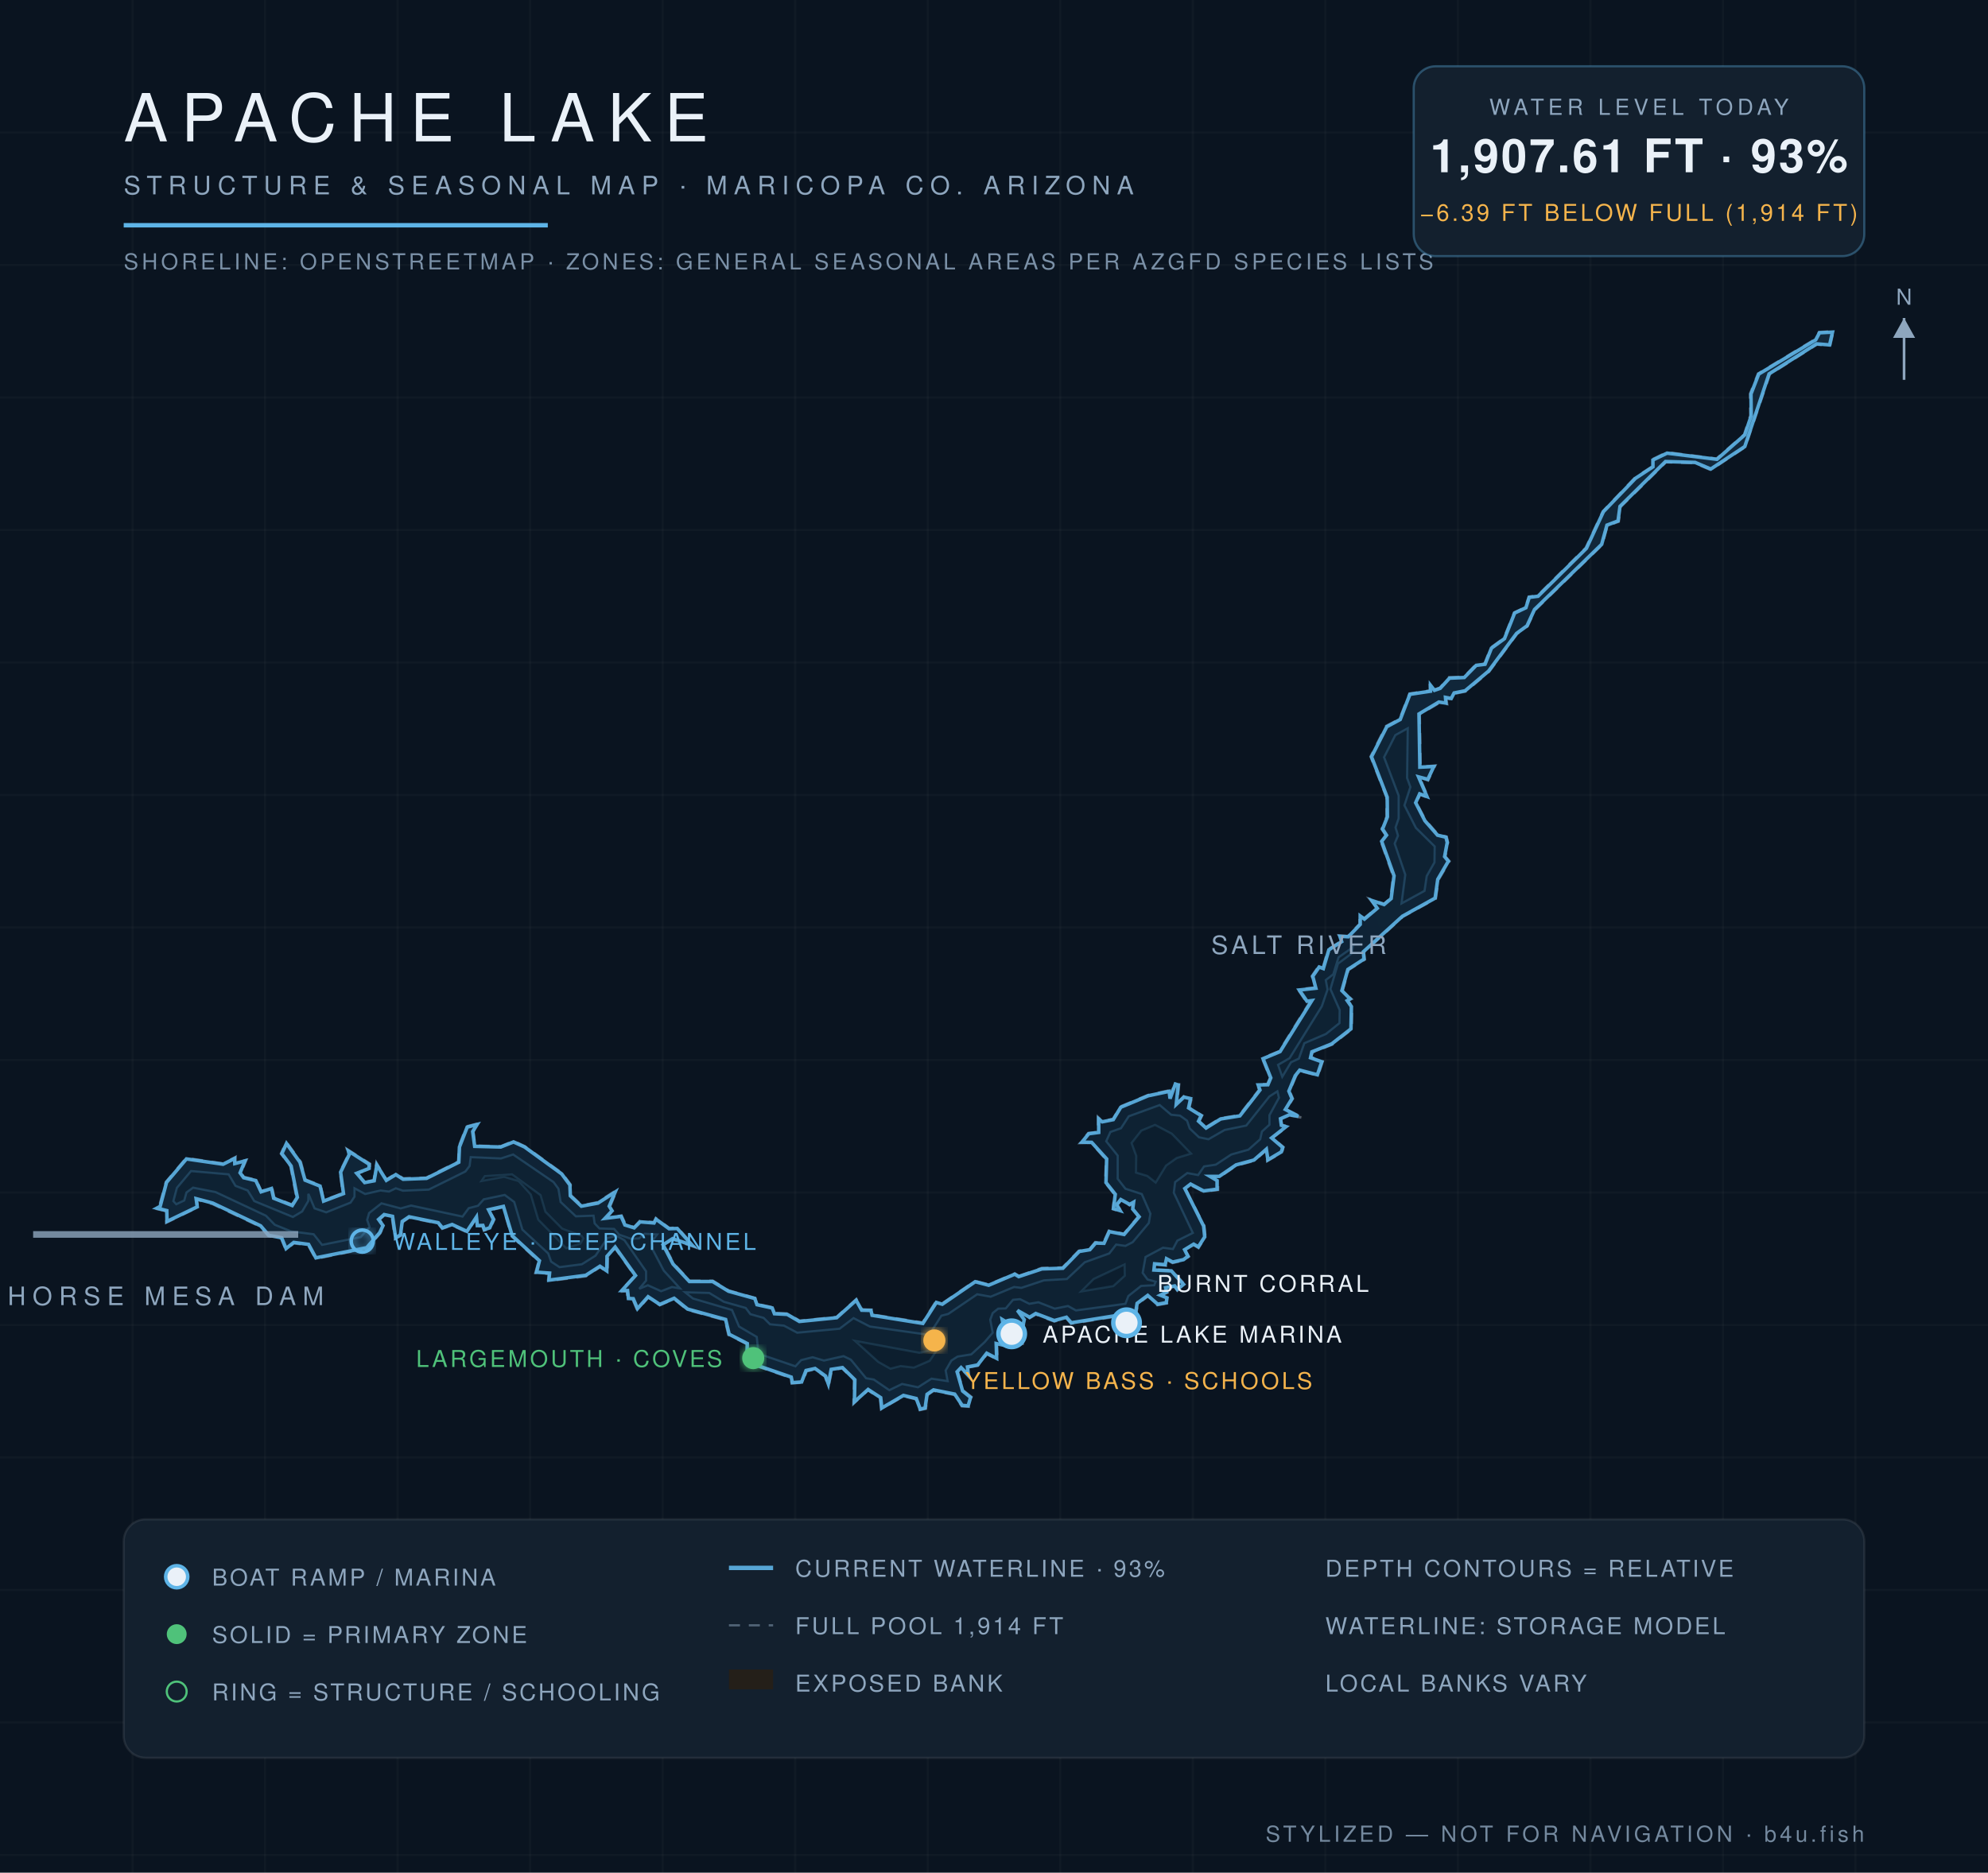
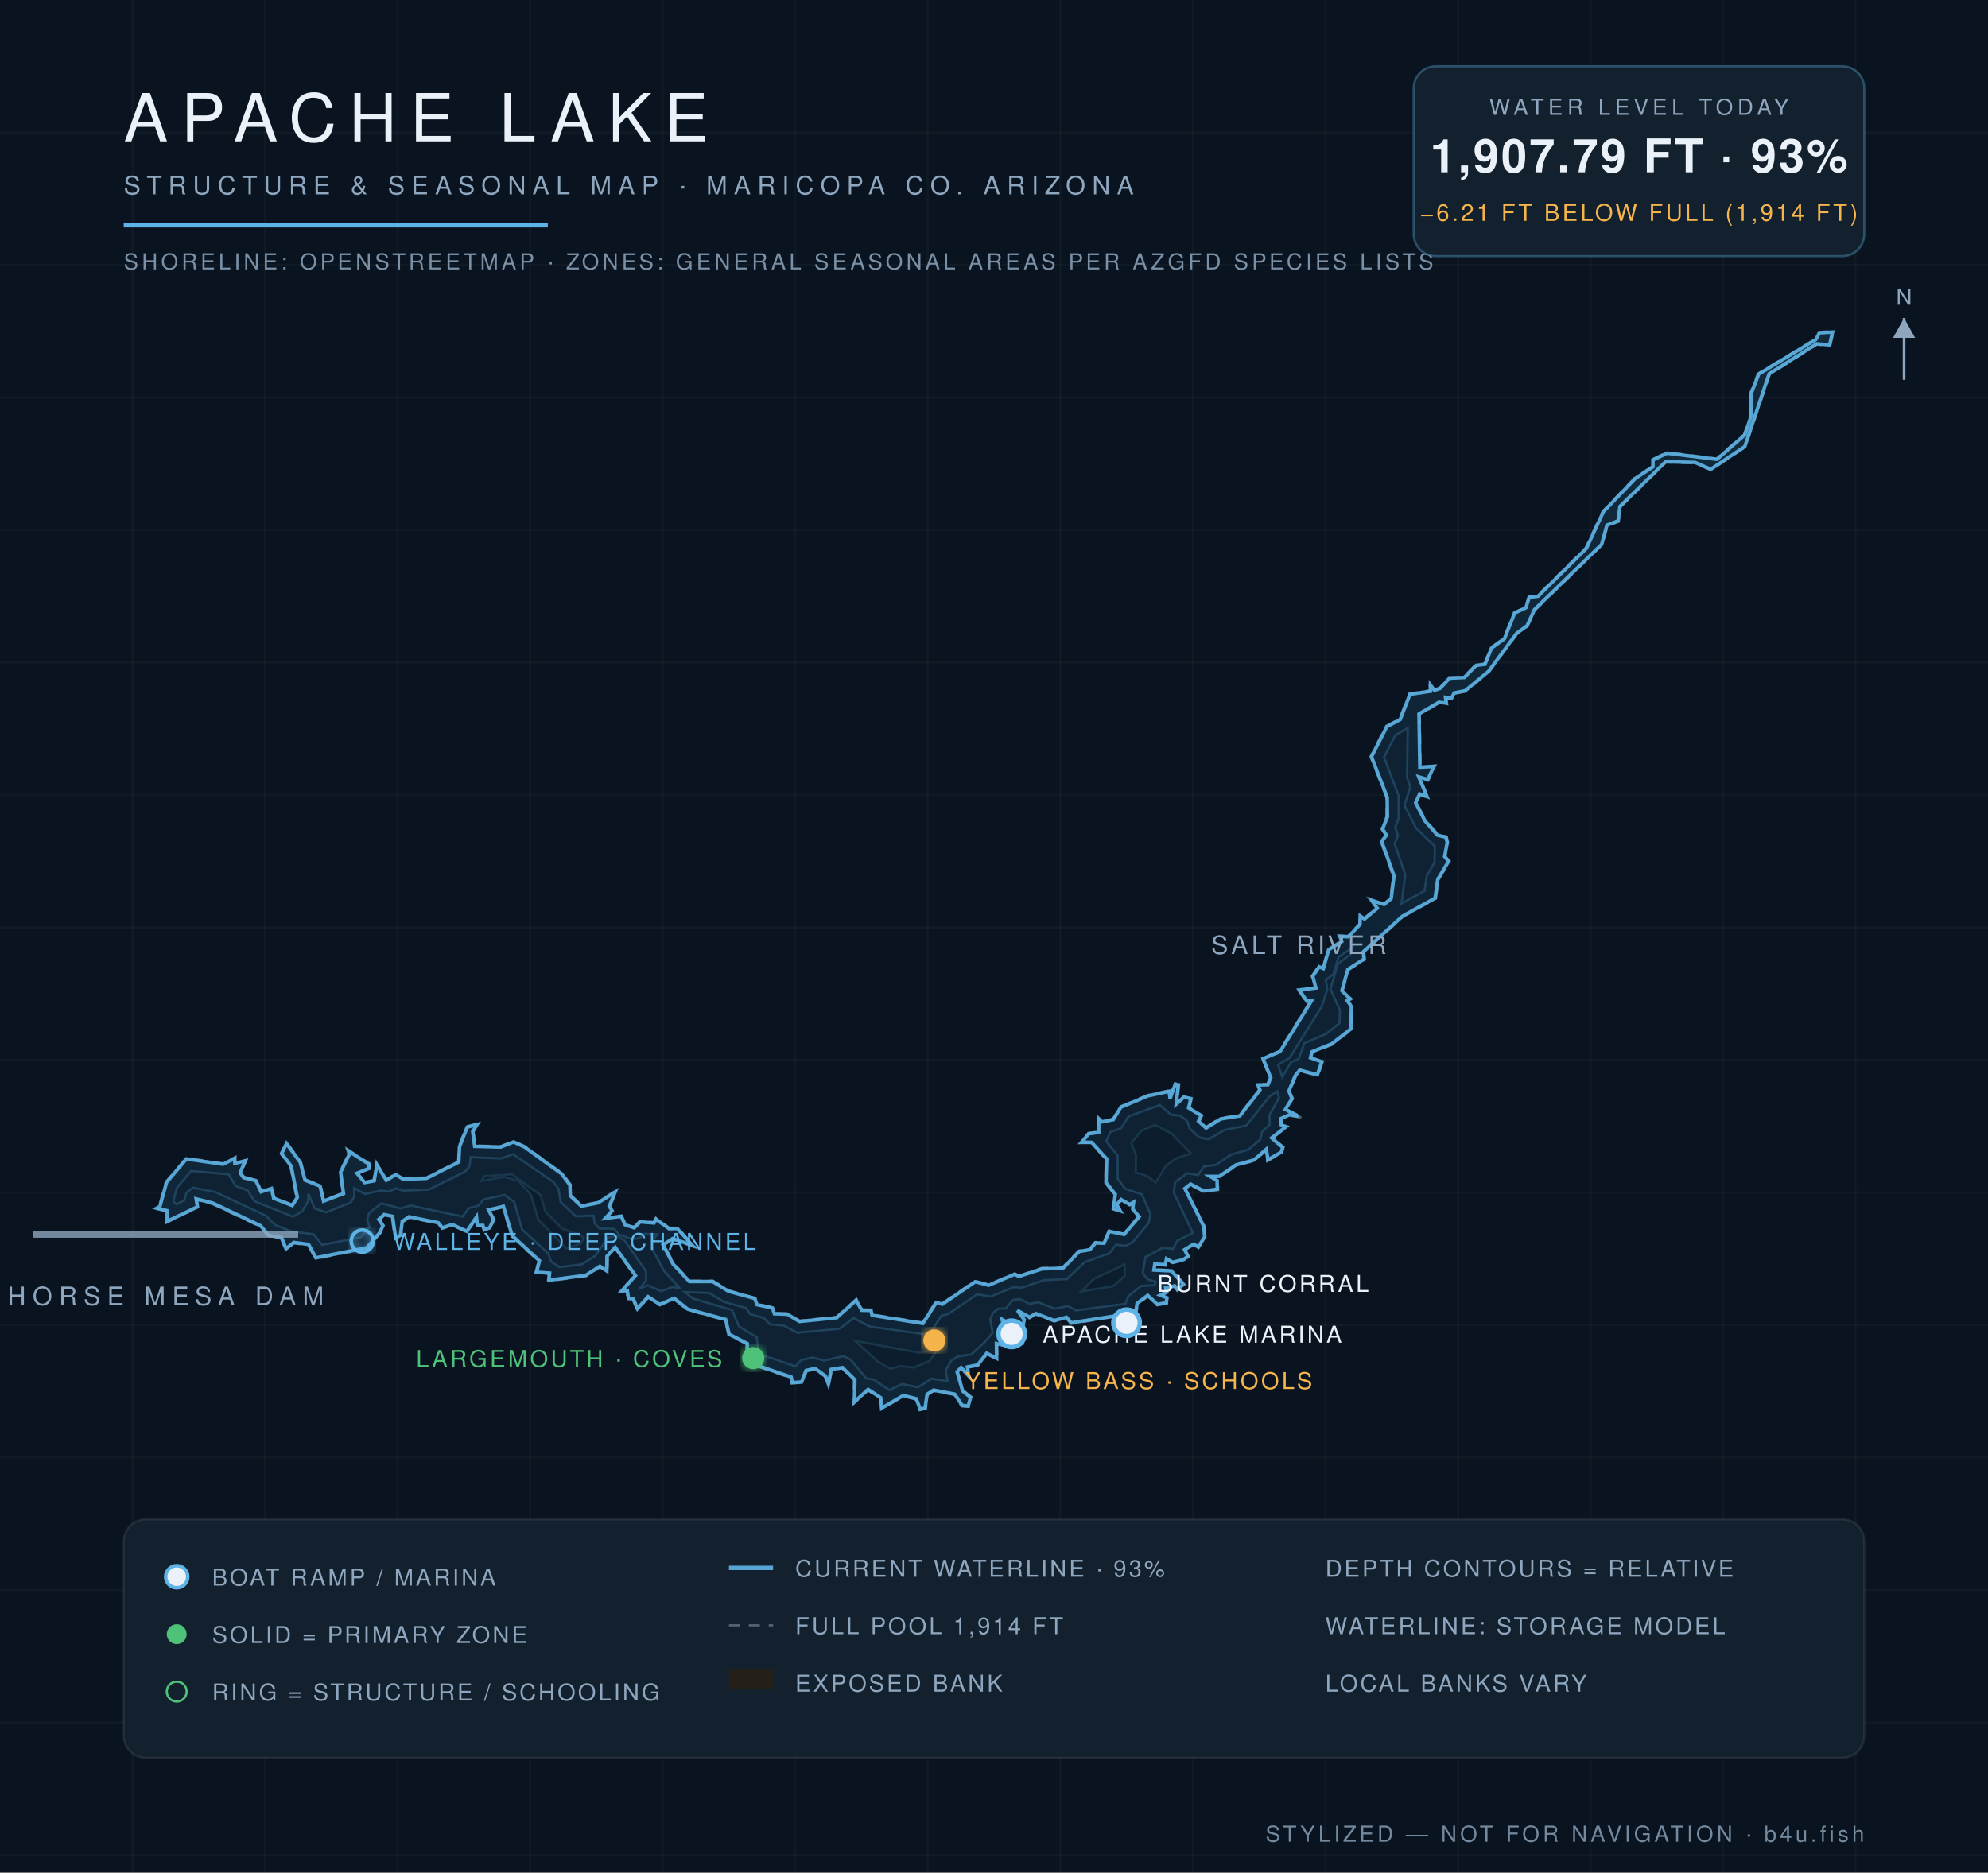
<svg xmlns="http://www.w3.org/2000/svg" viewBox="0 0 900 848" font-family="Helvetica,Arial,sans-serif">
  <defs>
    <radialGradient id="wg" cx="45%" cy="60%" r="80%">
      <stop offset="0%" stop-color="#0c1f31" />
      <stop offset="55%" stop-color="#102639" />
      <stop offset="100%" stop-color="#13293c" />
    </radialGradient>
    <filter id="glow">
      <feGaussianBlur stdDeviation="2.2" result="b" />
      <feMerge>
        <feMergeNode in="b" />
        <feMergeNode in="SourceGraphic" />
      </feMerge>
    </filter>
  </defs>
  <rect width="900" height="848" fill="#0a1420" />
  <g stroke="#ffffff" stroke-opacity="0.025">
    <line x1="60" y1="0" x2="60" y2="848" />
    <line x1="120" y1="0" x2="120" y2="848" />
    <line x1="180" y1="0" x2="180" y2="848" />
    <line x1="240" y1="0" x2="240" y2="848" />
    <line x1="300" y1="0" x2="300" y2="848" />
    <line x1="360" y1="0" x2="360" y2="848" />
    <line x1="420" y1="0" x2="420" y2="848" />
    <line x1="480" y1="0" x2="480" y2="848" />
    <line x1="540" y1="0" x2="540" y2="848" />
    <line x1="600" y1="0" x2="600" y2="848" />
    <line x1="660" y1="0" x2="660" y2="848" />
    <line x1="720" y1="0" x2="720" y2="848" />
    <line x1="780" y1="0" x2="780" y2="848" />
    <line x1="840" y1="0" x2="840" y2="848" />
    <line x1="0" y1="60" x2="900" y2="60" />
    <line x1="0" y1="120" x2="900" y2="120" />
    <line x1="0" y1="180" x2="900" y2="180" />
    <line x1="0" y1="240" x2="900" y2="240" />
    <line x1="0" y1="300" x2="900" y2="300" />
    <line x1="0" y1="360" x2="900" y2="360" />
    <line x1="0" y1="420" x2="900" y2="420" />
    <line x1="0" y1="480" x2="900" y2="480" />
    <line x1="0" y1="540" x2="900" y2="540" />
    <line x1="0" y1="600" x2="900" y2="600" />
    <line x1="0" y1="660" x2="900" y2="660" />
    <line x1="0" y1="720" x2="900" y2="720" />
    <line x1="0" y1="780" x2="900" y2="780" />
    <line x1="0" y1="840" x2="900" y2="840" />
  </g>
  <path d="M 461.3,577.8 L 471.6,574.2 L 481.0,574.0 L 488.4,566.4 L 493.3,565.6 L 495.8,562.5 L 499.6,562.7 L 502.0,557.3 L 508.8,558.7 L 515.4,550.8 L 512.4,547.6 L 513.1,544.7 L 511.4,545.8 L 507.5,543.5 L 505.8,545.6 L 507.9,548.9 L 503.8,547.5 L 504.6,540.9 L 500.4,535.6 L 500.7,525.0 L 494.0,517.5 L 489.0,517.6 L 492.7,513.1 L 497.1,512.6 L 497.1,505.9 L 499.0,507.7 L 503.9,506.7 L 507.2,501.1 L 519.7,495.9 L 529.7,493.7 L 529.5,497.2 L 531.9,490.5 L 533.8,491.0 L 532.8,499.9 L 535.9,496.4 L 539.5,497.3 L 538.4,501.6 L 544.2,505.1 L 543.0,507.6 L 546.0,510.4 L 552.4,506.4 L 561.1,505.0 L 570.1,493.4 L 569.0,491.0 L 573.7,491.0 L 575.0,488.2 L 571.4,479.2 L 579.2,476.0 L 593.5,453.0 L 591.6,453.9 L 587.6,448.0 L 595.5,447.2 L 593.9,442.0 L 597.1,437.4 L 598.8,438.4 L 601.3,429.9 L 607.1,426.2 L 606.1,423.6 L 610.2,423.9 L 615.5,418.4 L 615.5,414.0 L 617.5,415.9 L 623.3,411.1 L 620.1,407.1 L 626.6,409.3 L 629.5,406.8 L 630.7,396.7 L 625.1,380.9 L 627.4,378.2 L 625.5,375.4 L 627.7,369.9 L 627.7,361.0 L 620.5,342.6 L 627.5,328.8 L 633.6,325.6 L 638.1,314.1 L 647.5,312.7 L 647.2,309.1 L 649.5,312.3 L 651.9,311.4 L 656.0,306.7 L 662.8,306.5 L 668.1,301.0 L 672.1,300.5 L 674.9,293.3 L 680.8,289.0 L 685.5,277.4 L 690.6,275.0 L 692.1,270.2 L 696.1,269.7 L 717.9,248.1 L 725.6,231.6 L 740.2,216.3 L 748.1,211.2 L 747.9,208.1 L 754.6,204.8 L 777.1,207.7 L 789.6,196.8 L 792.4,188.2 L 792.3,178.3 L 795.9,169.2 L 821.8,153.6 L 823.5,150.4 L 830.0,150.0 L 828.5,156.6 L 822.5,156.0 L 801.2,169.5 L 790.1,202.4 L 774.5,212.8 L 767.3,209.7 L 754.2,209.3 L 733.7,229.5 L 732.8,236.2 L 727.7,238.0 L 725.4,246.6 L 695.0,276.2 L 691.5,283.6 L 686.8,287.0 L 674.1,304.2 L 663.5,313.1 L 658.5,314.1 L 657.2,316.7 L 654.6,316.1 L 655.1,318.8 L 651.5,318.3 L 642.7,323.5 L 643.1,347.3 L 649.7,346.7 L 646.5,353.4 L 642.6,351.9 L 646.6,361.3 L 642.9,359.8 L 641.2,363.5 L 645.4,371.5 L 651.0,377.9 L 654.9,378.9 L 655.5,381.5 L 654.3,387.9 L 656.2,390.0 L 651.2,398.4 L 650.0,406.9 L 635.1,415.1 L 617.5,431.2 L 617.9,434.5 L 610.5,439.2 L 607.8,448.6 L 611.8,452.4 L 610.2,453.1 L 612.1,455.7 L 611.9,466.1 L 603.1,473.0 L 594.2,476.5 L 593.5,478.7 L 598.8,480.6 L 596.7,487.1 L 588.4,484.9 L 586.7,487.3 L 583.8,494.1 L 585.3,497.5 L 582.3,502.4 L 590.1,506.2 L 583.8,505.1 L 579.9,506.9 L 580.4,509.4 L 582.9,510.1 L 576.0,515.3 L 581.0,519.4 L 580.4,521.9 L 573.7,525.7 L 573.4,520.7 L 567.9,525.6 L 559.7,527.8 L 552.1,533.0 L 547.9,533.0 L 551.4,534.4 L 551.4,538.8 L 544.8,539.6 L 539.1,536.6 L 536.6,538.4 L 545.2,555.1 L 545.7,560.1 L 542.6,565.1 L 540.5,563.8 L 536.5,566.1 L 538.2,569.0 L 536.0,570.7 L 530.8,571.9 L 528.1,570.3 L 527.8,573.1 L 523.0,572.5 L 522.6,574.9 L 530.4,575.2 L 536.3,581.6 L 533.0,584.4 L 531.7,582.6 L 527.9,583.4 L 528.5,585.3 L 525.7,586.5 L 528.7,587.5 L 528.3,590.2 L 523.9,591.0 L 519.8,586.9 L 515.1,590.4 L 514.0,597.2 L 510.1,599.4 L 508.0,595.7 L 484.9,599.4 L 482.7,596.9 L 477.3,598.4 L 468.9,595.2 L 466.1,596.9 L 460.7,593.7 L 464.1,597.5 L 461.4,607.9 L 463.5,608.5 L 459.7,608.7 L 456.4,599.5 L 453.9,597.8 L 456.3,610.0 L 451.3,608.7 L 451.6,615.6 L 446.8,613.2 L 442.7,618.4 L 438.2,619.2 L 438.9,623.8 L 435.0,619.6 L 433.6,621.4 L 436.1,629.7 L 439.8,632.6 L 438.6,637.0 L 435.4,636.8 L 432.1,631.6 L 422.6,629.8 L 420.0,631.6 L 419.1,637.9 L 416.4,638.5 L 414.6,633.6 L 409.0,632.2 L 398.9,638.1 L 398.4,633.1 L 392.9,629.5 L 386.4,635.6 L 386.7,625.0 L 381.3,619.6 L 376.6,620.3 L 375.1,627.9 L 373.5,623.3 L 369.0,620.1 L 365.2,620.9 L 363.1,626.1 L 358.4,626.4 L 358.0,623.9 L 337.7,616.9 L 338.0,608.5 L 329.8,604.5 L 328.2,597.8 L 311.1,593.1 L 305.1,588.2 L 298.7,591.0 L 293.5,587.5 L 288.5,593.3 L 286.4,588.3 L 284.2,588.3 L 283.8,584.6 L 280.7,584.9 L 287.4,577.7 L 278.4,565.1 L 275.2,569.0 L 275.0,576.2 L 271.7,573.7 L 265.3,577.9 L 248.1,580.1 L 248.6,576.8 L 242.4,576.4 L 243.9,571.1 L 231.6,559.8 L 227.8,546.6 L 221.5,548.1 L 223.8,552.2 L 221.9,556.3 L 219.1,557.2 L 218.4,555.2 L 215.8,555.3 L 215.6,551.5 L 211.5,558.0 L 204.6,554.8 L 200.2,556.4 L 198.3,554.0 L 185.2,551.3 L 182.4,553.3 L 181.6,559.5 L 178.8,561.0 L 177.4,551.0 L 174.0,550.3 L 171.8,552.3 L 173.8,554.9 L 172.2,558.4 L 166.2,565.3 L 142.9,570.0 L 139.5,563.8 L 133.0,563.0 L 129.4,566.0 L 127.3,560.8 L 121.5,559.7 L 117.8,555.4 L 96.2,545.2 L 88.9,543.2 L 89.7,546.6 L 75.3,553.6 L 75.2,548.4 L 70.0,547.2 L 72.1,546.2 L 75.1,535.3 L 84.3,524.4 L 101.0,526.9 L 106.6,524.0 L 106.3,526.5 L 111.5,525.3 L 109.0,531.2 L 110.5,533.0 L 116.0,534.3 L 118.3,539.4 L 123.2,537.8 L 124.1,542.3 L 132.2,545.5 L 134.2,542.2 L 131.5,528.1 L 127.2,522.4 L 129.6,517.1 L 136.2,526.2 L 138.3,534.2 L 145.2,536.8 L 146.5,543.6 L 155.2,540.3 L 153.9,530.7 L 157.8,522.7 L 157.1,520.4 L 167.5,527.0 L 167.4,529.3 L 161.9,531.4 L 165.2,535.2 L 169.2,534.5 L 170.4,526.6 L 174.9,534.2 L 179.2,531.5 L 182.5,533.6 L 193.0,533.3 L 207.5,526.0 L 207.7,519.3 L 211.2,510.1 L 216.7,508.7 L 214.3,512.4 L 215.1,518.8 L 226.7,519.1 L 232.5,516.7 L 237.6,519.1 L 254.5,531.3 L 258.3,536.4 L 258.5,541.3 L 263.4,545.9 L 270.6,544.4 L 279.2,538.9 L 276.2,546.3 L 277.6,548.4 L 274.1,551.4 L 281.4,550.5 L 283.2,554.4 L 287.1,555.7 L 289.6,552.9 L 296.0,553.5 L 296.9,551.6 L 303.0,556.1 L 306.7,555.9 L 314.5,564.7 L 304.5,561.2 L 300.5,563.6 L 305.0,572.2 L 312.2,580.0 L 322.7,580.0 L 329.9,584.4 L 341.9,587.8 L 342.9,590.6 L 349.9,592.0 L 350.8,594.6 L 356.5,594.8 L 362.0,598.1 L 378.7,596.4 L 387.7,588.3 L 390.4,593.0 L 394.6,593.1 L 394.9,595.3 L 417.7,598.9 L 423.7,589.4 L 426.5,590.3 L 441.4,580.1 L 447.6,581.7 L 459.4,576.7 L 461.3,577.8 Z" fill="#241f19" fill-opacity="0.9" stroke="#8ea6be" stroke-opacity="0.5" stroke-width="1.2" stroke-dasharray="5 4" />
-   <path d="M 461.2,578.1 L 471.7,574.6 L 481.2,574.3 L 488.6,566.7 L 493.4,565.9 L 496.0,562.9 L 499.8,563.0 L 502.2,557.7 L 508.9,559.0 L 515.7,551.0 L 512.8,547.5 L 513.2,544.4 L 511.4,545.4 L 507.4,543.2 L 505.5,545.6 L 507.1,548.2 L 504.1,547.3 L 504.9,540.8 L 500.7,535.5 L 501.0,524.8 L 494.2,517.3 L 489.8,517.2 L 492.9,513.4 L 497.4,512.8 L 497.4,506.7 L 499.0,508.0 L 504.0,507.0 L 507.4,501.4 L 519.8,496.2 L 529.3,494.2 L 529.7,497.5 L 532.1,490.9 L 533.4,491.3 L 532.5,500.1 L 536.0,496.8 L 539.0,497.5 L 538.1,501.7 L 543.8,505.2 L 542.6,507.7 L 546.0,510.8 L 552.6,506.7 L 561.3,505.3 L 570.4,493.6 L 569.6,491.3 L 574.0,491.2 L 575.3,488.1 L 571.8,479.4 L 579.5,476.2 L 593.9,453.1 L 591.7,453.4 L 588.2,448.3 L 595.7,447.5 L 594.3,442.1 L 597.2,437.9 L 599.1,438.6 L 601.6,430.1 L 607.4,426.4 L 606.6,424.0 L 610.4,424.2 L 615.8,418.6 L 615.8,414.8 L 617.7,416.2 L 623.5,411.3 L 621.1,407.8 L 626.6,409.6 L 629.8,406.9 L 631.1,396.6 L 625.5,381.0 L 627.7,378.2 L 625.9,375.4 L 628.1,369.9 L 628.0,361.0 L 620.9,342.7 L 627.8,329.1 L 633.9,325.8 L 638.3,314.4 L 647.6,313.0 L 647.6,310.3 L 649.4,312.6 L 652.0,311.7 L 656.2,307.1 L 662.9,306.8 L 668.3,301.3 L 672.3,300.8 L 675.2,293.5 L 681.1,289.2 L 685.7,277.6 L 690.8,275.2 L 692.3,270.5 L 696.3,270.0 L 718.2,248.3 L 725.9,231.7 L 740.4,216.6 L 748.3,211.4 L 748.3,208.3 L 754.7,205.2 L 777.3,208.0 L 789.9,196.9 L 792.8,188.3 L 792.7,178.4 L 796.2,169.4 L 822.0,153.9 L 823.7,150.7 L 829.6,150.4 L 828.3,156.2 L 822.4,155.7 L 800.9,169.3 L 789.9,202.2 L 774.5,212.4 L 767.4,209.4 L 754.0,209.0 L 733.4,229.3 L 732.5,235.9 L 727.5,237.8 L 725.1,246.5 L 694.7,276.0 L 691.3,283.4 L 686.6,286.8 L 673.9,303.9 L 663.3,312.8 L 658.3,313.8 L 657.0,316.3 L 654.4,315.8 L 654.6,318.4 L 651.4,317.9 L 642.4,323.3 L 642.8,347.4 L 649.1,347.1 L 646.4,352.9 L 642.2,351.8 L 646.0,360.7 L 642.7,359.5 L 640.9,363.5 L 645.1,371.7 L 650.8,378.2 L 654.6,379.1 L 655.2,381.5 L 654.0,387.9 L 655.7,390.0 L 650.9,398.2 L 649.7,406.7 L 634.9,414.9 L 617.2,431.0 L 617.5,434.3 L 610.2,439.0 L 607.5,448.6 L 611.2,452.3 L 609.9,453.1 L 611.8,455.8 L 611.6,465.9 L 602.9,472.7 L 593.9,476.3 L 593.3,479.0 L 598.4,480.8 L 596.4,486.7 L 588.4,484.6 L 586.4,487.1 L 583.5,494.1 L 584.9,497.5 L 581.9,502.4 L 587.8,505.5 L 583.8,504.8 L 579.7,506.6 L 580.1,509.6 L 582.2,510.2 L 575.7,515.3 L 580.7,519.6 L 580.1,521.6 L 574.0,525.2 L 573.3,520.4 L 567.7,525.3 L 559.6,527.5 L 552.0,532.7 L 547.8,532.7 L 551.0,534.6 L 551.0,538.5 L 544.9,539.3 L 539.0,536.2 L 536.4,538.2 L 544.9,555.2 L 545.4,560.1 L 542.5,564.6 L 540.4,563.4 L 536.3,565.9 L 537.8,568.9 L 535.8,570.4 L 530.9,571.5 L 528.1,570.0 L 527.5,572.7 L 522.7,572.3 L 522.4,575.1 L 530.3,575.5 L 535.8,581.6 L 533.0,583.9 L 531.8,582.3 L 527.7,583.1 L 528.1,585.1 L 525.3,586.5 L 528.3,587.7 L 528.0,589.9 L 524.1,590.6 L 519.6,586.6 L 514.8,590.2 L 513.7,597.0 L 510.2,598.9 L 508.0,595.3 L 485.0,599.0 L 482.8,596.5 L 477.3,598.0 L 468.9,594.8 L 466.1,596.5 L 460.6,593.4 L 463.7,597.6 L 461.4,608.3 L 459.9,608.4 L 456.7,599.3 L 453.7,597.5 L 455.9,609.5 L 451.0,608.4 L 451.2,615.1 L 446.7,612.8 L 442.6,618.1 L 438.0,619.0 L 438.4,622.7 L 435.1,619.3 L 433.3,621.2 L 435.8,629.9 L 439.4,632.8 L 438.3,636.6 L 435.6,636.4 L 432.2,631.3 L 422.6,629.4 L 419.7,631.4 L 418.8,637.6 L 416.6,638.1 L 414.8,633.3 L 409.0,631.9 L 399.2,637.6 L 398.7,632.9 L 393.0,629.2 L 386.8,634.8 L 387.0,624.8 L 381.4,619.3 L 376.3,620.1 L 375.0,626.7 L 373.7,623.1 L 369.0,619.7 L 364.9,620.6 L 362.9,625.8 L 358.7,626.1 L 358.2,623.6 L 338.1,616.7 L 338.3,608.4 L 330.1,604.2 L 328.5,597.5 L 311.3,592.8 L 305.2,587.9 L 298.7,590.7 L 293.4,587.2 L 288.6,592.6 L 286.7,588.1 L 284.5,588.0 L 284.1,584.4 L 281.5,584.4 L 287.7,577.6 L 278.5,564.7 L 274.8,568.9 L 274.7,575.5 L 271.6,573.4 L 265.2,577.5 L 248.5,579.7 L 248.8,576.5 L 242.9,576.1 L 244.2,570.9 L 231.9,559.6 L 227.9,546.3 L 221.2,547.8 L 223.4,552.2 L 221.7,556.0 L 219.3,556.8 L 218.6,554.9 L 216.1,555.0 L 215.7,551.1 L 211.4,557.6 L 204.7,554.5 L 200.3,556.0 L 198.4,553.7 L 185.2,551.0 L 182.1,553.1 L 181.3,559.2 L 179.1,560.5 L 177.7,550.8 L 173.9,550.0 L 171.4,552.2 L 173.4,555.0 L 171.9,558.2 L 166.0,565.0 L 143.0,569.6 L 139.7,563.5 L 133.0,562.6 L 129.5,565.4 L 127.5,560.5 L 121.7,559.4 L 118.0,555.1 L 96.3,544.8 L 88.8,542.8 L 89.3,546.5 L 75.6,553.1 L 75.5,548.2 L 71.0,547.1 L 72.5,546.3 L 75.4,535.4 L 84.4,524.8 L 101.0,527.2 L 106.2,524.6 L 106.3,526.9 L 110.9,525.7 L 108.7,531.1 L 110.3,533.3 L 115.8,534.6 L 118.2,539.7 L 122.9,538.2 L 123.9,542.6 L 132.3,545.9 L 134.6,542.2 L 131.8,528.0 L 127.6,522.4 L 129.7,517.8 L 135.8,526.3 L 138.1,534.4 L 144.9,537.1 L 146.5,543.9 L 155.5,540.5 L 154.2,530.8 L 158.1,522.8 L 157.7,521.2 L 167.1,527.2 L 167.1,529.1 L 161.5,531.3 L 165.1,535.5 L 169.4,534.7 L 170.6,527.6 L 174.9,534.5 L 179.2,531.9 L 182.5,534.0 L 193.1,533.6 L 207.7,526.3 L 208.0,519.4 L 211.5,510.4 L 216.0,509.2 L 214.0,512.4 L 214.9,519.1 L 226.7,519.4 L 232.5,517.1 L 237.5,519.4 L 254.3,531.6 L 258.0,536.6 L 258.2,541.5 L 263.2,546.2 L 270.7,544.8 L 278.5,539.8 L 275.8,546.2 L 277.1,548.3 L 273.9,551.7 L 281.2,550.8 L 282.9,554.7 L 287.1,556.0 L 289.8,553.3 L 296.1,553.8 L 297.0,552.1 L 302.9,556.4 L 306.6,556.3 L 313.4,563.9 L 304.5,560.9 L 300.2,563.7 L 304.7,572.4 L 312.1,580.3 L 322.6,580.3 L 329.8,584.7 L 341.7,588.0 L 342.7,590.8 L 349.6,592.3 L 350.6,594.9 L 356.4,595.2 L 361.9,598.4 L 378.8,596.7 L 387.6,588.8 L 390.1,593.3 L 394.3,593.4 L 394.8,595.6 L 417.8,599.3 L 423.9,589.8 L 426.6,590.6 L 441.5,580.4 L 447.6,582.0 L 459.4,577.0 L 461.2,578.1 Z" fill="url(#wg)" stroke="#5eb4e7" stroke-opacity="0.9" stroke-width="1.6" />
-   <path d="M 79.8,545.3 L 78.5,543.9 L 80.1,537.9 L 86.5,530.3 L 103.5,531.8 L 106.6,537.0 L 112.1,539.1 L 115.1,543.9 L 132.6,551.1 L 136.8,548.6 L 139.6,543.8 L 139.6,540.6 L 142.4,547.2 L 147.7,549.0 L 158.7,544.6 L 160.5,541.9 L 160.5,538.1 L 165.3,540.7 L 172.3,539.1 L 176.1,539.6 L 179.2,538.1 L 182.4,539.2 L 194.1,538.7 L 210.7,530.5 L 212.6,528.0 L 213.1,524.0 L 226.8,524.6 L 232.3,522.8 L 250.6,535.3 L 252.8,538.3 L 253.8,544.3 L 260.7,550.8 L 268.7,550.5 L 269.2,554.0 L 271.4,556.3 L 278.0,556.5 L 280.3,559.1 L 285.7,561.0 L 289.3,560.8 L 291.9,558.7 L 297.5,559.0 L 295.2,562.1 L 295.5,565.9 L 300.5,575.4 L 307.8,583.4 L 304.2,582.8 L 299.3,584.7 L 293.3,582.0 L 289.4,583.6 L 292.5,579.9 L 292.5,575.7 L 282.7,561.6 L 279.1,559.6 L 275.0,560.6 L 269.6,568.6 L 263.4,572.5 L 253.3,573.8 L 249.5,571.3 L 248.2,567.6 L 236.5,556.8 L 232.8,544.3 L 228.5,541.1 L 219.0,543.1 L 216.4,546.0 L 212.2,547.1 L 209.4,550.9 L 186.1,545.9 L 181.4,547.2 L 172.7,544.9 L 167.1,549.3 L 166.2,552.4 L 167.3,555.6 L 163.3,560.2 L 145.8,563.7 L 142.0,558.9 L 131.8,557.6 L 124.4,554.6 L 120.4,550.5 L 97.6,539.8 L 87.4,537.8 L 84.4,540.0 L 83.4,543.6 L 79.8,545.3 Z" fill="#0e2233" stroke="#5eb4e7" stroke-opacity="0.22" stroke-width="1" />
-   <path d="M 310.2,585.2 L 321.1,585.5 L 327.7,589.5 L 337.6,592.3 L 339.7,595.1 L 345.7,596.8 L 348.6,599.7 L 354.9,600.3 L 360.9,603.5 L 380.1,601.7 L 386.4,596.9 L 393.8,600.7 L 419.3,604.3 L 421.9,602.5 L 426.2,595.8 L 429.3,595.0 L 442.4,586.1 L 448.5,587.2 L 459.1,582.8 L 462.4,583.2 L 472.6,579.8 L 483.0,579.2 L 491.1,571.6 L 502.2,567.6 L 505.3,563.6 L 509.5,564.2 L 512.8,562.5 L 520.1,553.8 L 520.8,549.6 L 516.9,540.7 L 509.5,538.3 L 506.0,533.8 L 506.0,523.3 L 500.8,516.8 L 502.7,512.6 L 507.5,510.9 L 511.0,505.5 L 525.0,500.4 L 530.2,504.8 L 534.2,505.2 L 537.4,507.5 L 538.6,511.0 L 542.8,515.0 L 547.1,515.9 L 554.4,511.7 L 564.2,509.7 L 574.7,496.5 L 578.3,494.2 L 579.0,497.1 L 574.7,505.0 L 574.7,509.3 L 571.3,512.4 L 570.5,515.9 L 565.2,520.6 L 557.4,522.8 L 550.4,527.4 L 545.1,528.2 L 542.4,532.1 L 537.5,531.2 L 532.0,535.3 L 531.4,540.1 L 540.0,558.3 L 533.0,561.8 L 531.0,565.6 L 526.5,565.0 L 518.6,569.2 L 517.3,576.4 L 519.5,579.4 L 523.2,580.4 L 522.5,582.0 L 516.6,582.3 L 510.8,586.9 L 509.5,590.4 L 487.1,593.4 L 483.5,591.4 L 477.5,592.6 L 470.1,589.7 L 466.0,590.4 L 461.8,588.3 L 458.6,588.6 L 455.3,592.5 L 451.9,592.6 L 449.4,594.6 L 448.3,597.6 L 449.4,603.5 L 445.8,607.7 L 439.7,613.3 L 433.5,614.3 L 430.7,616.1 L 428.1,620.6 L 429.0,625.4 L 421.7,624.3 L 415.6,628.2 L 408.4,626.7 L 402.6,629.5 L 395.6,624.7 L 392.1,624.1 L 385.2,615.7 L 381.9,614.1 L 373.0,616.1 L 367.9,614.6 L 362.7,615.9 L 360.1,618.7 L 343.4,613.0 L 342.6,605.4 L 334.6,600.7 L 331.4,593.2 L 313.7,588.0 L 310.2,585.2 Z" fill="#0e2233" stroke="#5eb4e7" stroke-opacity="0.22" stroke-width="1" />
-   <path d="M 580.5,487.6 L 578.6,482.2 L 583.8,479.2 L 598.4,455.7 L 601.0,448.1 L 600.2,443.8 L 603.6,441.2 L 606.0,433.5 L 612.4,429.0 L 612.0,431.7 L 605.7,436.4 L 602.3,447.9 L 606.5,457.4 L 606.4,463.3 L 600.3,468.2 L 590.5,472.4 L 588.0,479.4 L 584.5,481.0 L 580.5,487.6 Z" fill="#0e2233" stroke="#5eb4e7" stroke-opacity="0.22" stroke-width="1" />
-   <path d="M 634.5,409.1 L 636.2,396.1 L 631.4,382.0 L 632.9,378.4 L 631.8,374.7 L 633.2,370.6 L 633.2,360.3 L 626.6,342.9 L 631.7,332.9 L 637.3,329.8 L 637.0,352.3 L 638.5,356.4 L 635.8,364.7 L 641.0,374.9 L 649.5,383.3 L 649.4,390.5 L 645.9,396.7 L 644.9,403.4 L 634.5,409.1 Z" fill="#0e2233" stroke="#5eb4e7" stroke-opacity="0.22" stroke-width="1" />
-   <path d="M 218.0,534.8 L 219.5,532.6 L 231.8,531.8 L 244.7,541.2 L 246.9,548.7 L 254.5,556.4 L 263.2,559.6 L 264.1,560.8 L 262.7,563.2 L 256.3,565.2 L 243.7,552.3 L 240.3,540.9 L 234.8,534.8 L 228.2,532.9 L 218.0,534.8 Z" fill="#0c1e2e" stroke="#5eb4e7" stroke-opacity="0.15" stroke-width="1" />
-   <path d="M 403.1,619.8 L 397.6,616.7 L 387.1,607.2 L 416.2,612.6 L 424.4,610.9 L 420.9,616.2 L 413.7,619.3 L 407.7,618.6 L 403.1,619.8 Z" fill="#0c1e2e" stroke="#5eb4e7" stroke-opacity="0.15" stroke-width="1" />
+   <path d="M 461.2,578.0 L 471.7,574.6 L 481.2,574.3 L 488.6,566.7 L 493.4,565.9 L 496.0,562.8 L 499.8,563.0 L 502.2,557.6 L 508.9,559.0 L 515.7,551.0 L 512.8,547.5 L 513.2,544.4 L 511.4,545.4 L 507.5,543.2 L 505.5,545.6 L 507.1,548.3 L 504.1,547.3 L 504.9,540.8 L 500.7,535.5 L 501.0,524.8 L 494.2,517.3 L 489.7,517.2 L 492.9,513.4 L 497.4,512.8 L 497.4,506.7 L 498.9,508.0 L 504.0,507.0 L 507.4,501.4 L 519.8,496.2 L 529.3,494.2 L 529.7,497.5 L 532.1,490.9 L 533.4,491.3 L 532.5,500.0 L 536.0,496.8 L 539.1,497.5 L 538.1,501.7 L 543.8,505.2 L 542.6,507.7 L 546.0,510.8 L 552.6,506.7 L 561.3,505.3 L 570.4,493.6 L 569.5,491.3 L 574.0,491.2 L 575.3,488.1 L 571.8,479.4 L 579.5,476.2 L 593.8,453.1 L 591.7,453.4 L 588.2,448.3 L 595.7,447.4 L 594.3,442.1 L 597.2,437.8 L 599.1,438.6 L 601.5,430.1 L 607.4,426.4 L 606.6,424.0 L 610.4,424.2 L 615.7,418.6 L 615.8,414.8 L 617.7,416.2 L 623.5,411.3 L 621.1,407.7 L 626.6,409.6 L 629.8,406.9 L 631.1,396.6 L 625.5,381.0 L 627.7,378.2 L 625.9,375.4 L 628.1,369.9 L 628.0,361.0 L 620.9,342.7 L 627.8,329.1 L 633.9,325.8 L 638.3,314.4 L 647.6,313.0 L 647.6,310.2 L 649.4,312.6 L 652.0,311.7 L 656.2,307.1 L 662.9,306.8 L 668.3,301.3 L 672.3,300.8 L 675.2,293.5 L 681.1,289.2 L 685.7,277.6 L 690.8,275.2 L 692.3,270.5 L 696.3,270.0 L 718.2,248.3 L 725.9,231.7 L 740.4,216.6 L 748.3,211.4 L 748.3,208.3 L 754.7,205.2 L 777.3,208.0 L 789.9,196.9 L 792.8,188.3 L 792.7,178.4 L 796.2,169.4 L 822.0,153.8 L 823.7,150.7 L 829.6,150.4 L 828.3,156.2 L 822.4,155.7 L 800.9,169.3 L 789.9,202.2 L 774.5,212.5 L 767.4,209.4 L 754.0,209.1 L 733.4,229.3 L 732.5,235.9 L 727.5,237.8 L 725.1,246.5 L 694.7,276.0 L 691.3,283.4 L 686.6,286.8 L 673.9,304.0 L 663.3,312.8 L 658.3,313.8 L 657.1,316.3 L 654.4,315.8 L 654.7,318.4 L 651.4,318.0 L 642.4,323.3 L 642.8,347.4 L 649.1,347.1 L 646.4,353.0 L 642.3,351.8 L 646.0,360.7 L 642.7,359.5 L 640.9,363.5 L 645.1,371.7 L 650.8,378.2 L 654.6,379.1 L 655.2,381.5 L 654.0,387.9 L 655.8,390.0 L 650.9,398.2 L 649.7,406.7 L 634.9,414.9 L 617.2,431.0 L 617.5,434.3 L 610.2,439.0 L 607.5,448.6 L 611.2,452.3 L 609.9,453.1 L 611.8,455.8 L 611.6,465.9 L 602.9,472.7 L 593.9,476.3 L 593.3,479.0 L 598.4,480.8 L 596.4,486.7 L 588.4,484.6 L 586.4,487.1 L 583.5,494.1 L 584.9,497.5 L 581.9,502.4 L 587.8,505.5 L 583.8,504.8 L 579.7,506.6 L 580.1,509.6 L 582.2,510.2 L 575.7,515.3 L 580.7,519.6 L 580.1,521.7 L 574.0,525.2 L 573.3,520.4 L 567.7,525.3 L 559.6,527.5 L 552.0,532.7 L 547.8,532.7 L 551.0,534.6 L 551.1,538.5 L 544.9,539.3 L 539.0,536.2 L 536.4,538.2 L 544.9,555.2 L 545.4,560.1 L 542.5,564.6 L 540.4,563.4 L 536.3,565.9 L 537.8,568.9 L 535.8,570.4 L 530.9,571.6 L 528.1,570.0 L 527.5,572.7 L 522.8,572.4 L 522.4,575.1 L 530.3,575.5 L 535.8,581.6 L 533.0,583.9 L 531.8,582.3 L 527.7,583.1 L 528.1,585.1 L 525.3,586.5 L 528.3,587.7 L 528.0,589.9 L 524.0,590.7 L 519.6,586.6 L 514.8,590.2 L 513.7,597.0 L 510.2,598.9 L 508.0,595.4 L 485.0,599.0 L 482.8,596.5 L 477.3,598.0 L 468.9,594.8 L 466.1,596.5 L 460.6,593.4 L 463.7,597.6 L 461.5,608.3 L 459.9,608.4 L 456.7,599.3 L 453.7,597.5 L 455.9,609.5 L 451.1,608.4 L 451.2,615.1 L 446.7,612.8 L 442.6,618.1 L 438.0,619.0 L 438.4,622.8 L 435.1,619.3 L 433.3,621.2 L 435.8,629.9 L 439.4,632.8 L 438.3,636.7 L 435.6,636.4 L 432.2,631.3 L 422.6,629.5 L 419.7,631.4 L 418.8,637.6 L 416.6,638.1 L 414.8,633.4 L 409.0,631.9 L 399.2,637.6 L 398.7,632.9 L 393.0,629.2 L 386.8,634.8 L 387.0,624.8 L 381.4,619.3 L 376.3,620.1 L 375.0,626.7 L 373.7,623.1 L 369.0,619.7 L 364.9,620.6 L 362.9,625.8 L 358.7,626.1 L 358.2,623.6 L 338.1,616.7 L 338.3,608.4 L 330.1,604.2 L 328.5,597.5 L 311.3,592.8 L 305.2,587.9 L 298.7,590.7 L 293.4,587.2 L 288.6,592.6 L 286.7,588.1 L 284.5,588.0 L 284.0,584.4 L 281.5,584.5 L 287.7,577.6 L 278.5,564.8 L 274.8,568.9 L 274.7,575.5 L 271.6,573.4 L 265.2,577.5 L 248.5,579.7 L 248.8,576.5 L 242.9,576.1 L 244.2,570.9 L 231.9,559.6 L 227.9,546.3 L 221.2,547.9 L 223.4,552.2 L 221.7,556.0 L 219.3,556.8 L 218.6,554.9 L 216.1,555.0 L 215.7,551.1 L 211.4,557.6 L 204.7,554.5 L 200.3,556.0 L 198.4,553.7 L 185.2,551.0 L 182.1,553.1 L 181.3,559.3 L 179.1,560.5 L 177.7,550.8 L 173.9,550.0 L 171.5,552.2 L 173.4,555.0 L 171.9,558.2 L 166.1,565.0 L 143.0,569.6 L 139.7,563.5 L 133.0,562.6 L 129.5,565.5 L 127.5,560.5 L 121.6,559.4 L 118.0,555.1 L 96.3,544.8 L 88.8,542.9 L 89.4,546.5 L 75.6,553.1 L 75.5,548.2 L 71.0,547.1 L 72.4,546.3 L 75.4,535.4 L 84.4,524.8 L 101.0,527.2 L 106.2,524.6 L 106.3,526.8 L 111.0,525.7 L 108.7,531.1 L 110.3,533.3 L 115.8,534.6 L 118.2,539.7 L 122.9,538.2 L 123.9,542.6 L 132.3,545.9 L 134.6,542.2 L 131.8,528.0 L 127.5,522.4 L 129.7,517.8 L 135.9,526.3 L 138.1,534.4 L 144.9,537.1 L 146.5,543.9 L 155.5,540.5 L 154.2,530.8 L 158.1,522.8 L 157.7,521.2 L 167.1,527.2 L 167.1,529.1 L 161.6,531.3 L 165.1,535.5 L 169.4,534.7 L 170.6,527.5 L 174.9,534.5 L 179.2,531.9 L 182.5,534.0 L 193.1,533.6 L 207.7,526.2 L 208.0,519.4 L 211.5,510.4 L 216.0,509.2 L 214.0,512.4 L 214.9,519.1 L 226.7,519.4 L 232.5,517.1 L 237.5,519.4 L 254.3,531.6 L 258.0,536.6 L 258.2,541.5 L 263.2,546.2 L 270.7,544.7 L 278.5,539.8 L 275.8,546.2 L 277.1,548.3 L 274.0,551.7 L 281.2,550.8 L 283.0,554.6 L 287.1,556.0 L 289.8,553.3 L 296.1,553.8 L 297.0,552.1 L 302.9,556.4 L 306.6,556.3 L 313.4,563.9 L 304.5,560.9 L 300.2,563.7 L 304.7,572.4 L 312.1,580.3 L 322.6,580.3 L 329.8,584.7 L 341.7,588.0 L 342.7,590.8 L 349.7,592.3 L 350.6,594.9 L 356.4,595.1 L 361.9,598.4 L 378.8,596.7 L 387.6,588.8 L 390.1,593.3 L 394.3,593.4 L 394.8,595.6 L 417.8,599.3 L 423.9,589.8 L 426.6,590.6 L 441.5,580.4 L 447.6,582.0 L 459.4,577.0 L 461.2,578.0 Z" fill="url(#wg)" stroke="#5eb4e7" stroke-opacity="0.9" stroke-width="1.6" />
+   <path d="M 79.8,545.3 L 78.5,543.9 L 80.1,537.9 L 86.5,530.3 L 103.5,531.8 L 106.6,537.0 L 112.1,539.1 L 115.1,543.9 L 132.6,551.0 L 136.8,548.6 L 139.6,543.8 L 139.6,540.6 L 142.4,547.2 L 147.6,549.0 L 158.7,544.6 L 160.4,541.9 L 160.4,538.1 L 165.3,540.7 L 172.3,539.1 L 176.1,539.6 L 179.2,538.1 L 182.4,539.2 L 194.1,538.7 L 210.7,530.5 L 212.6,528.0 L 213.1,524.0 L 226.8,524.6 L 232.3,522.7 L 250.6,535.3 L 252.8,538.3 L 253.8,544.3 L 260.7,550.8 L 268.7,550.5 L 269.2,554.0 L 271.4,556.3 L 278.0,556.5 L 280.3,559.1 L 285.7,561.0 L 289.3,560.8 L 291.9,558.7 L 297.5,559.0 L 295.2,562.1 L 295.5,565.9 L 300.5,575.4 L 307.8,583.4 L 304.2,582.8 L 299.3,584.7 L 293.3,582.0 L 289.4,583.6 L 292.5,579.9 L 292.5,575.7 L 282.7,561.6 L 279.1,559.6 L 275.0,560.6 L 269.6,568.6 L 263.4,572.5 L 253.3,573.8 L 249.5,571.3 L 248.2,567.6 L 236.4,556.8 L 232.8,544.3 L 228.5,541.1 L 219.0,543.1 L 216.4,546.0 L 212.2,547.1 L 209.4,550.9 L 186.1,545.9 L 181.4,547.2 L 172.7,544.9 L 167.1,549.3 L 166.2,552.4 L 167.3,555.6 L 163.3,560.3 L 145.8,563.7 L 142.0,558.9 L 131.8,557.6 L 124.4,554.6 L 120.4,550.5 L 97.6,539.8 L 87.4,537.8 L 84.4,540.0 L 83.4,543.6 L 79.8,545.3 Z" fill="#0e2233" stroke="#5eb4e7" stroke-opacity="0.22" stroke-width="1" />
+   <path d="M 310.1,585.1 L 321.1,585.5 L 327.7,589.5 L 337.6,592.3 L 339.7,595.1 L 345.7,596.8 L 348.6,599.7 L 354.9,600.3 L 360.9,603.5 L 380.1,601.7 L 386.4,596.9 L 393.8,600.7 L 419.3,604.3 L 421.9,602.5 L 426.2,595.8 L 429.3,595.0 L 442.4,586.1 L 448.5,587.1 L 459.1,582.8 L 462.4,583.2 L 472.6,579.7 L 483.0,579.2 L 491.1,571.5 L 502.2,567.6 L 505.3,563.6 L 509.5,564.2 L 512.8,562.5 L 520.1,553.7 L 520.8,549.6 L 516.9,540.8 L 509.5,538.4 L 506.0,533.8 L 506.0,523.3 L 500.8,516.8 L 502.7,512.6 L 507.5,510.9 L 511.0,505.5 L 525.0,500.4 L 530.2,504.8 L 534.2,505.2 L 537.4,507.5 L 538.6,511.0 L 542.8,515.0 L 547.1,515.9 L 554.4,511.7 L 564.2,509.7 L 574.7,496.5 L 578.3,494.2 L 579.0,497.1 L 574.7,505.0 L 574.8,509.3 L 571.4,512.4 L 570.5,516.0 L 565.2,520.6 L 557.4,522.8 L 550.4,527.5 L 545.1,528.2 L 542.4,532.1 L 537.5,531.3 L 532.0,535.3 L 531.4,540.1 L 540.0,558.3 L 533.0,561.8 L 531.0,565.6 L 526.5,565.0 L 518.6,569.2 L 517.3,576.4 L 519.5,579.4 L 523.2,580.4 L 522.6,582.0 L 516.6,582.3 L 510.8,586.9 L 509.5,590.4 L 487.1,593.4 L 483.5,591.4 L 477.5,592.6 L 470.1,589.7 L 466.0,590.4 L 461.8,588.3 L 458.6,588.6 L 455.3,592.5 L 451.9,592.6 L 449.4,594.6 L 448.3,597.6 L 449.4,603.5 L 445.8,607.7 L 439.7,613.3 L 433.5,614.3 L 430.7,616.1 L 428.1,620.6 L 429.0,625.4 L 421.7,624.3 L 415.6,628.2 L 408.4,626.7 L 402.6,629.5 L 395.6,624.7 L 392.1,624.1 L 385.1,615.7 L 381.9,614.1 L 373.0,616.1 L 367.9,614.7 L 362.7,615.9 L 360.1,618.7 L 343.4,613.0 L 342.6,605.5 L 334.6,600.7 L 331.4,593.2 L 313.7,588.0 L 310.1,585.1 Z" fill="#0e2233" stroke="#5eb4e7" stroke-opacity="0.22" stroke-width="1" />
+   <path d="M 580.5,487.7 L 578.6,482.2 L 583.8,479.1 L 598.4,455.7 L 600.9,448.1 L 600.2,443.8 L 603.6,441.2 L 606.0,433.4 L 612.4,429.0 L 612.0,431.7 L 605.7,436.4 L 602.3,447.9 L 606.6,457.4 L 606.4,463.3 L 600.3,468.2 L 590.5,472.4 L 588.0,479.4 L 584.5,481.0 L 580.5,487.7 Z" fill="#0e2233" stroke="#5eb4e7" stroke-opacity="0.22" stroke-width="1" />
+   <path d="M 634.5,409.1 L 636.2,396.1 L 631.4,382.0 L 632.9,378.4 L 631.7,374.7 L 633.2,370.6 L 633.2,360.3 L 626.6,342.9 L 631.7,332.9 L 637.3,329.7 L 637.0,352.3 L 638.5,356.4 L 635.8,364.7 L 641.0,374.9 L 649.6,383.3 L 649.4,390.5 L 645.9,396.7 L 644.9,403.4 L 634.5,409.1 Z" fill="#0e2233" stroke="#5eb4e7" stroke-opacity="0.22" stroke-width="1" />
+   <path d="M 217.9,534.8 L 219.5,532.6 L 231.8,531.8 L 244.7,541.2 L 246.9,548.7 L 254.5,556.4 L 263.2,559.6 L 264.2,560.8 L 262.8,563.2 L 256.3,565.2 L 243.7,552.3 L 240.3,540.9 L 234.8,534.8 L 228.2,532.9 L 217.9,534.8 Z" fill="#0c1e2e" stroke="#5eb4e7" stroke-opacity="0.15" stroke-width="1" />
+   <path d="M 403.1,619.8 L 397.6,616.7 L 387.1,607.2 L 416.2,612.6 L 424.5,610.9 L 420.9,616.2 L 413.7,619.3 L 407.7,618.6 L 403.1,619.8 Z" fill="#0c1e2e" stroke="#5eb4e7" stroke-opacity="0.15" stroke-width="1" />
  <path d="M 489.5,584.8 L 495.1,579.2 L 509.1,572.6 L 509.2,577.7 L 504.0,582.4 L 489.5,584.8 Z" fill="#0c1e2e" stroke="#5eb4e7" stroke-opacity="0.15" stroke-width="1" />
-   <path d="M 523.2,535.5 L 519.4,532.5 L 514.3,531.0 L 514.4,523.4 L 512.3,517.6 L 516.7,512.0 L 522.9,509.4 L 530.5,513.4 L 539.2,522.4 L 532.7,524.4 L 527.9,527.8 L 523.2,535.5 Z" fill="#0c1e2e" stroke="#5eb4e7" stroke-opacity="0.15" stroke-width="1" />
+   <path d="M 523.2,535.5 L 519.3,532.5 L 514.2,531.0 L 514.3,523.4 L 512.2,517.6 L 516.7,512.0 L 523.0,509.4 L 530.5,513.4 L 539.2,522.4 L 532.7,524.4 L 527.9,527.8 L 523.2,535.5 Z" fill="#0c1e2e" stroke="#5eb4e7" stroke-opacity="0.15" stroke-width="1" />
  <text x="588" y="432" fill="#8ea6be" font-size="11.5" letter-spacing="1.6" text-anchor="middle">SALT RIVER</text>
  <line x1="15" y1="559" x2="135" y2="559" stroke="#8ea6be" stroke-width="3" stroke-opacity="0.8" />
  <text x="75" y="591" fill="#8ea6be" font-size="11.5" letter-spacing="3" text-anchor="middle">HORSE MESA DAM</text>
  <circle cx="458" cy="604" r="6" fill="#eaf1f8" stroke="#5eb4e7" stroke-width="2" />
  <text x="472" y="608" fill="#eaf1f8" font-size="10.5" letter-spacing="1.2" text-anchor="start">APACHE LAKE MARINA</text>
  <circle cx="510" cy="599" r="6" fill="#eaf1f8" stroke="#5eb4e7" stroke-width="2" />
  <text x="524" y="585" fill="#eaf1f8" font-size="10.5" letter-spacing="1.2" text-anchor="start">BURNT CORRAL</text>
  <circle cx="341" cy="615" r="5" fill="#4fc27a" filter="url(#glow)" />
  <text x="327" y="619" fill="#4fc27a" font-size="10.5" letter-spacing="1.2" text-anchor="end">LARGEMOUTH · COVES</text>
  <circle cx="164" cy="562" r="5" fill="none" stroke="#5eb4e7" stroke-width="1.6" filter="url(#glow)" />
  <text x="178" y="566" fill="#5eb4e7" font-size="10.5" letter-spacing="1.2" text-anchor="start">WALLEYE · DEEP CHANNEL</text>
  <circle cx="423" cy="607" r="5" fill="#f5b44c" filter="url(#glow)" />
  <text x="437" y="629" fill="#f5b44c" font-size="10.5" letter-spacing="1.2" text-anchor="start">YELLOW BASS · SCHOOLS</text>
  <text x="56" y="64" fill="#eaf1f8" font-size="30" letter-spacing="6" font-weight="300">APACHE LAKE</text>
  <text x="56" y="88" fill="#8ea6be" font-size="11.5" letter-spacing="3">STRUCTURE &amp; SEASONAL MAP · MARICOPA CO. ARIZONA</text>
  <line x1="56" y1="102" x2="248" y2="102" stroke="#5eb4e7" stroke-width="2" />
  <text x="56" y="122" fill="#8ea6be" font-size="10" letter-spacing="1.5" opacity="0.85">SHORELINE: OPENSTREETMAP · ZONES: GENERAL SEASONAL AREAS PER AZGFD SPECIES LISTS</text>
  <g>
    <rect x="640" y="30" width="204" height="86" rx="10" fill="#13202e" stroke="#5eb4e7" stroke-opacity="0.35" />
    <text x="742" y="52" fill="#8ea6be" font-size="10" letter-spacing="2" text-anchor="middle">WATER LEVEL TODAY</text>
-     <text x="742" y="78" fill="#eaf1f8" font-size="21" letter-spacing="1" text-anchor="middle" font-weight="600">1,907.61 FT · 93%</text>
-     <text x="742" y="100" fill="#f5b44c" font-size="10.5" letter-spacing="1.2" text-anchor="middle">−6.39 FT BELOW FULL (1,914 FT)</text>
+     <text x="742" y="78" fill="#eaf1f8" font-size="21" letter-spacing="1" text-anchor="middle" font-weight="600">1,907.79 FT · 93%</text>
+     <text x="742" y="100" fill="#f5b44c" font-size="10.5" letter-spacing="1.2" text-anchor="middle">−6.21 FT BELOW FULL (1,914 FT)</text>
  </g>
  <g font-size="10.5" letter-spacing="1.1">
    <rect x="56" y="688" width="788" height="108" rx="10" fill="#13202e" stroke="#ffffff" stroke-opacity="0.08" />
    <circle cx="80" cy="714" r="5" fill="#eaf1f8" stroke="#5eb4e7" stroke-width="1.6" />
    <text x="96" y="718" fill="#8ea6be">BOAT RAMP / MARINA</text>
    <circle cx="80" cy="740" r="4.5" fill="#4fc27a" />
    <text x="96" y="744" fill="#8ea6be">SOLID = PRIMARY ZONE</text>
    <circle cx="80" cy="766" r="4.5" fill="none" stroke="#4fc27a" />
    <text x="96" y="770" fill="#8ea6be">RING = STRUCTURE / SCHOOLING</text>
    <line x1="330" y1="710" x2="350" y2="710" stroke="#5eb4e7" stroke-opacity="0.9" stroke-width="2" />
    <text x="360" y="714" fill="#8ea6be">CURRENT WATERLINE · 93%</text>
    <line x1="330" y1="736" x2="350" y2="736" stroke="#8ea6be" stroke-opacity="0.5" stroke-dasharray="5 4" />
    <text x="360" y="740" fill="#8ea6be">FULL POOL 1,914 FT</text>
    <rect x="330" y="756" width="20" height="9" fill="#241f19" />
    <text x="360" y="766" fill="#8ea6be">EXPOSED BANK</text>
    <text x="600" y="714" fill="#8ea6be">DEPTH CONTOURS = RELATIVE</text>
    <text x="600" y="740" fill="#8ea6be">WATERLINE: STORAGE MODEL</text>
    <text x="600" y="766" fill="#8ea6be">LOCAL BANKS VARY</text>
  </g>
  <text x="844" y="834" fill="#8ea6be" font-size="10" letter-spacing="1.5" text-anchor="end" opacity="0.8">STYLIZED — NOT FOR NAVIGATION · b4u.fish</text>
  <g transform="translate(862,158)" stroke="#8ea6be" fill="#8ea6be">
    <line x1="0" y1="14" x2="0" y2="-14" stroke-width="1.2" />
    <path d="M 0,-14 l 5,9 h -10 z" stroke="none" />
    <text x="0" y="-20" font-size="10" text-anchor="middle" stroke="none">N</text>
  </g>
</svg>
